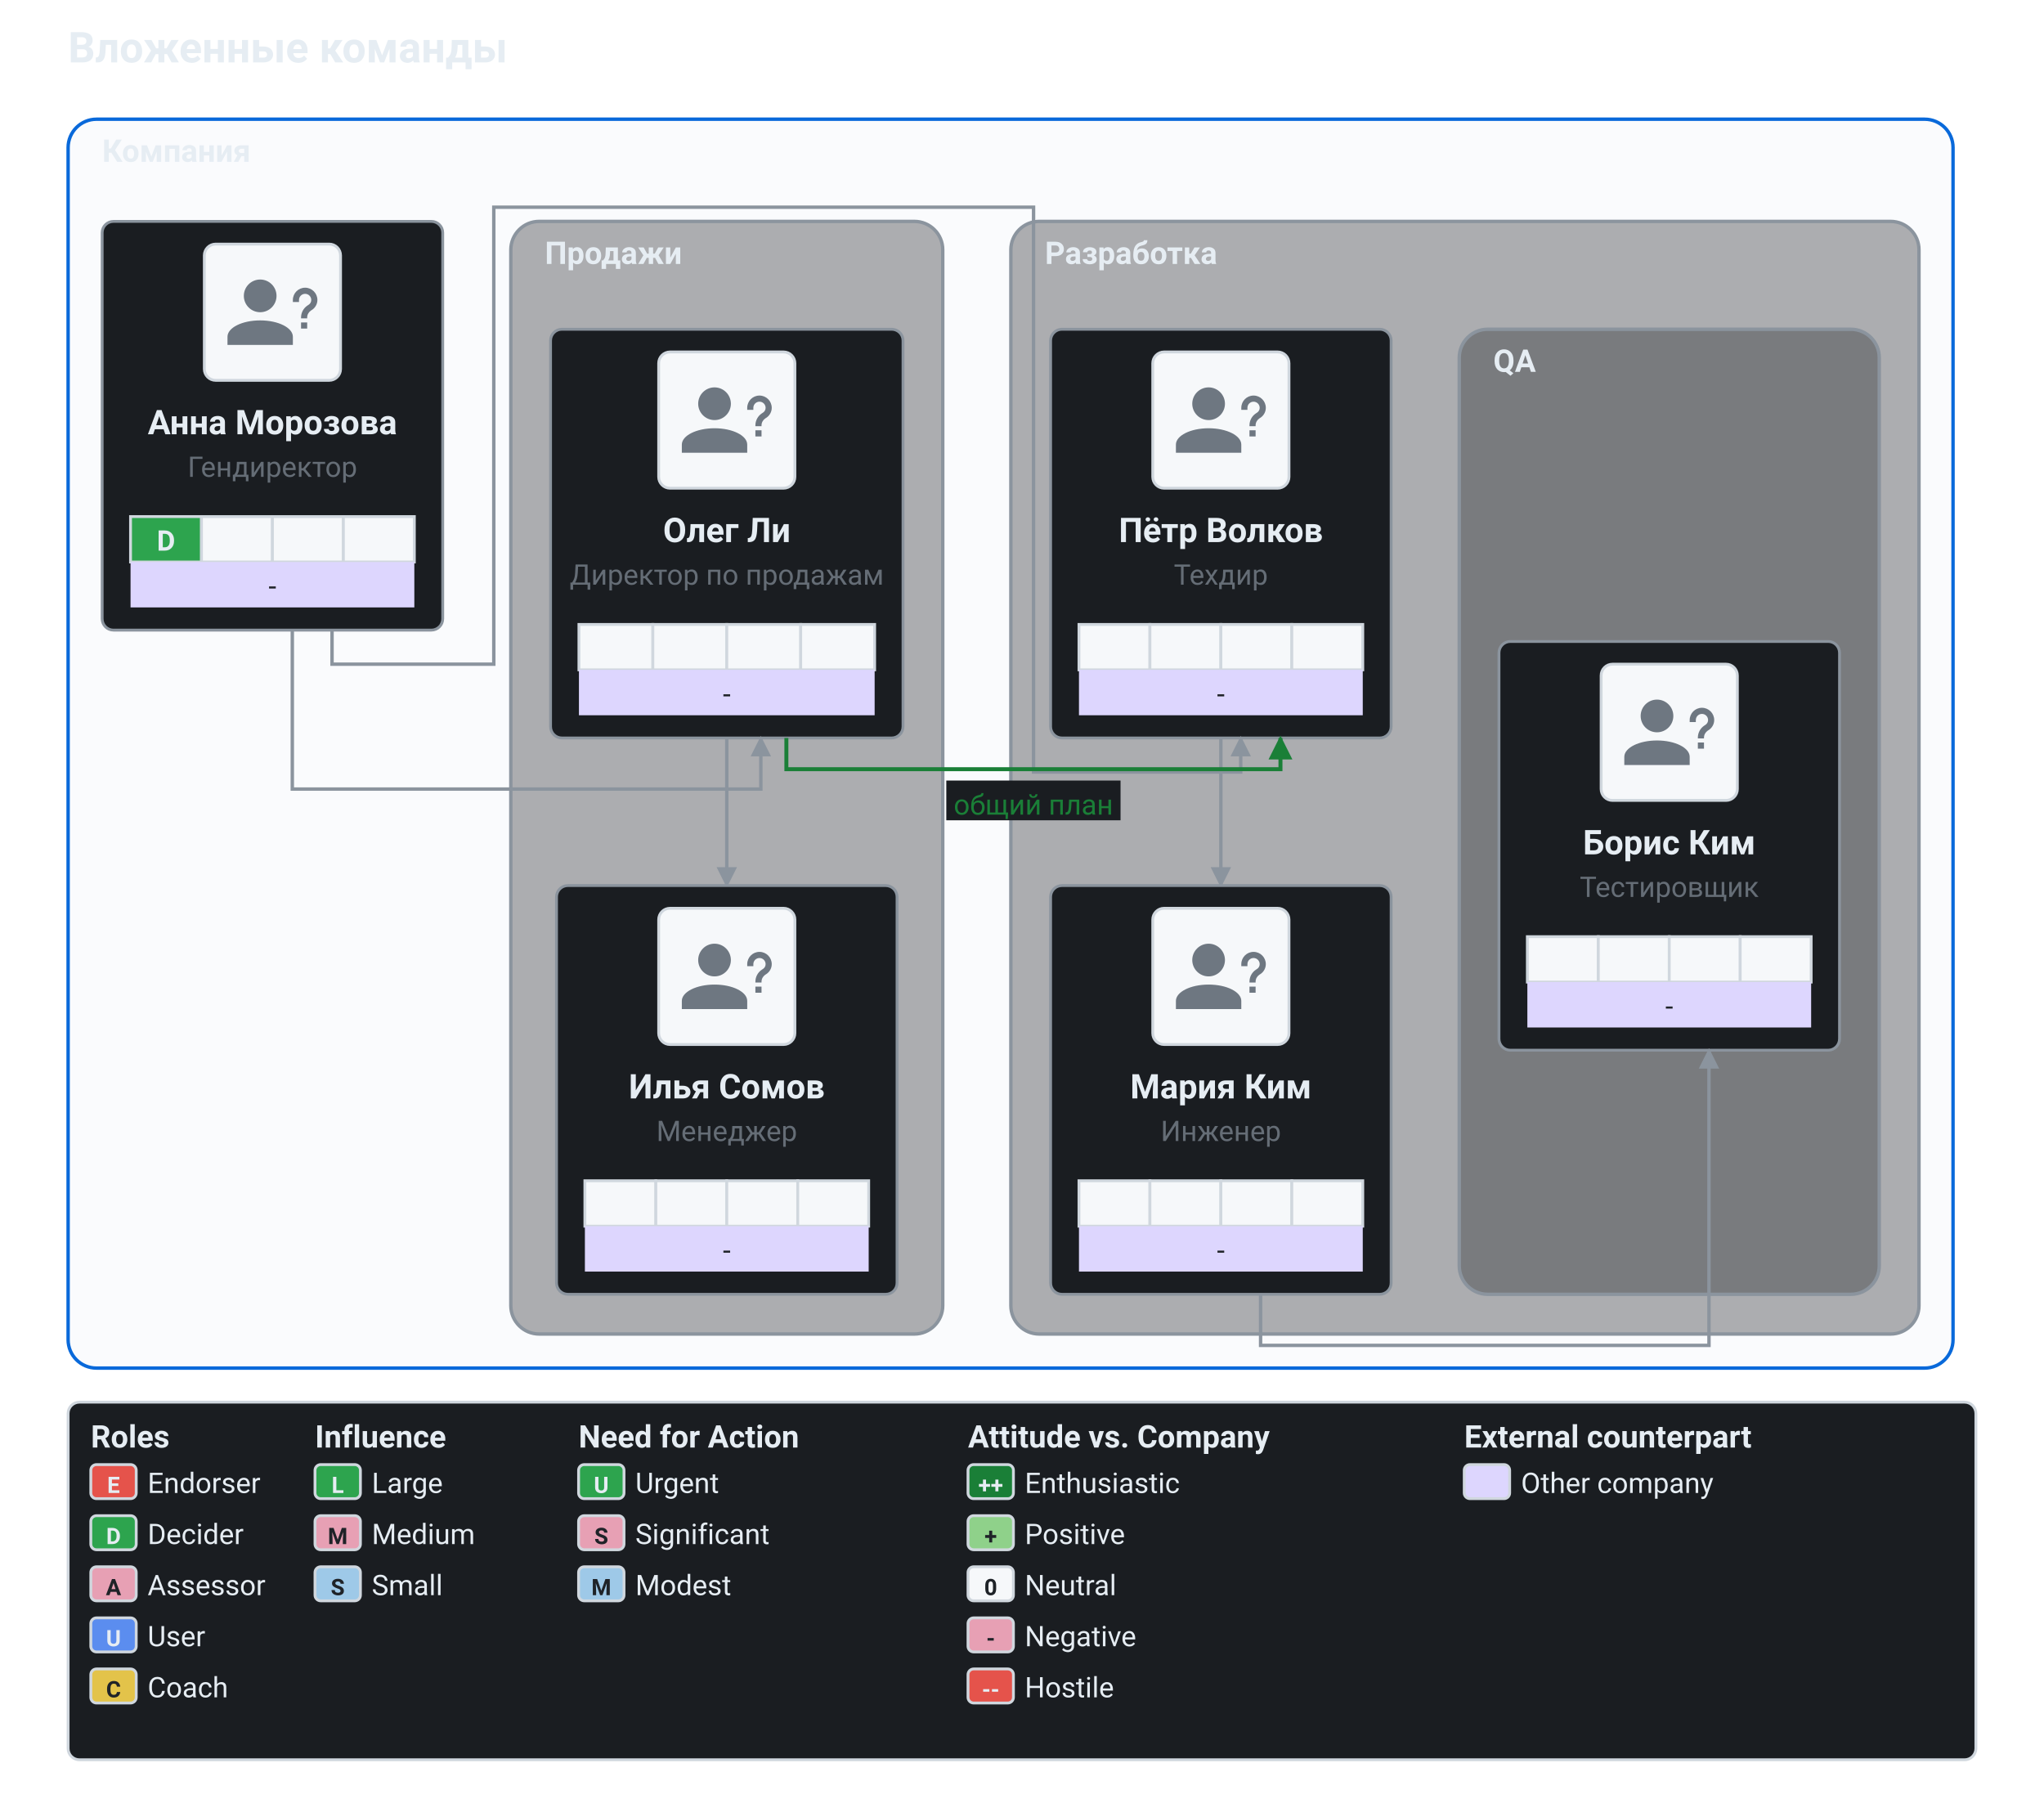
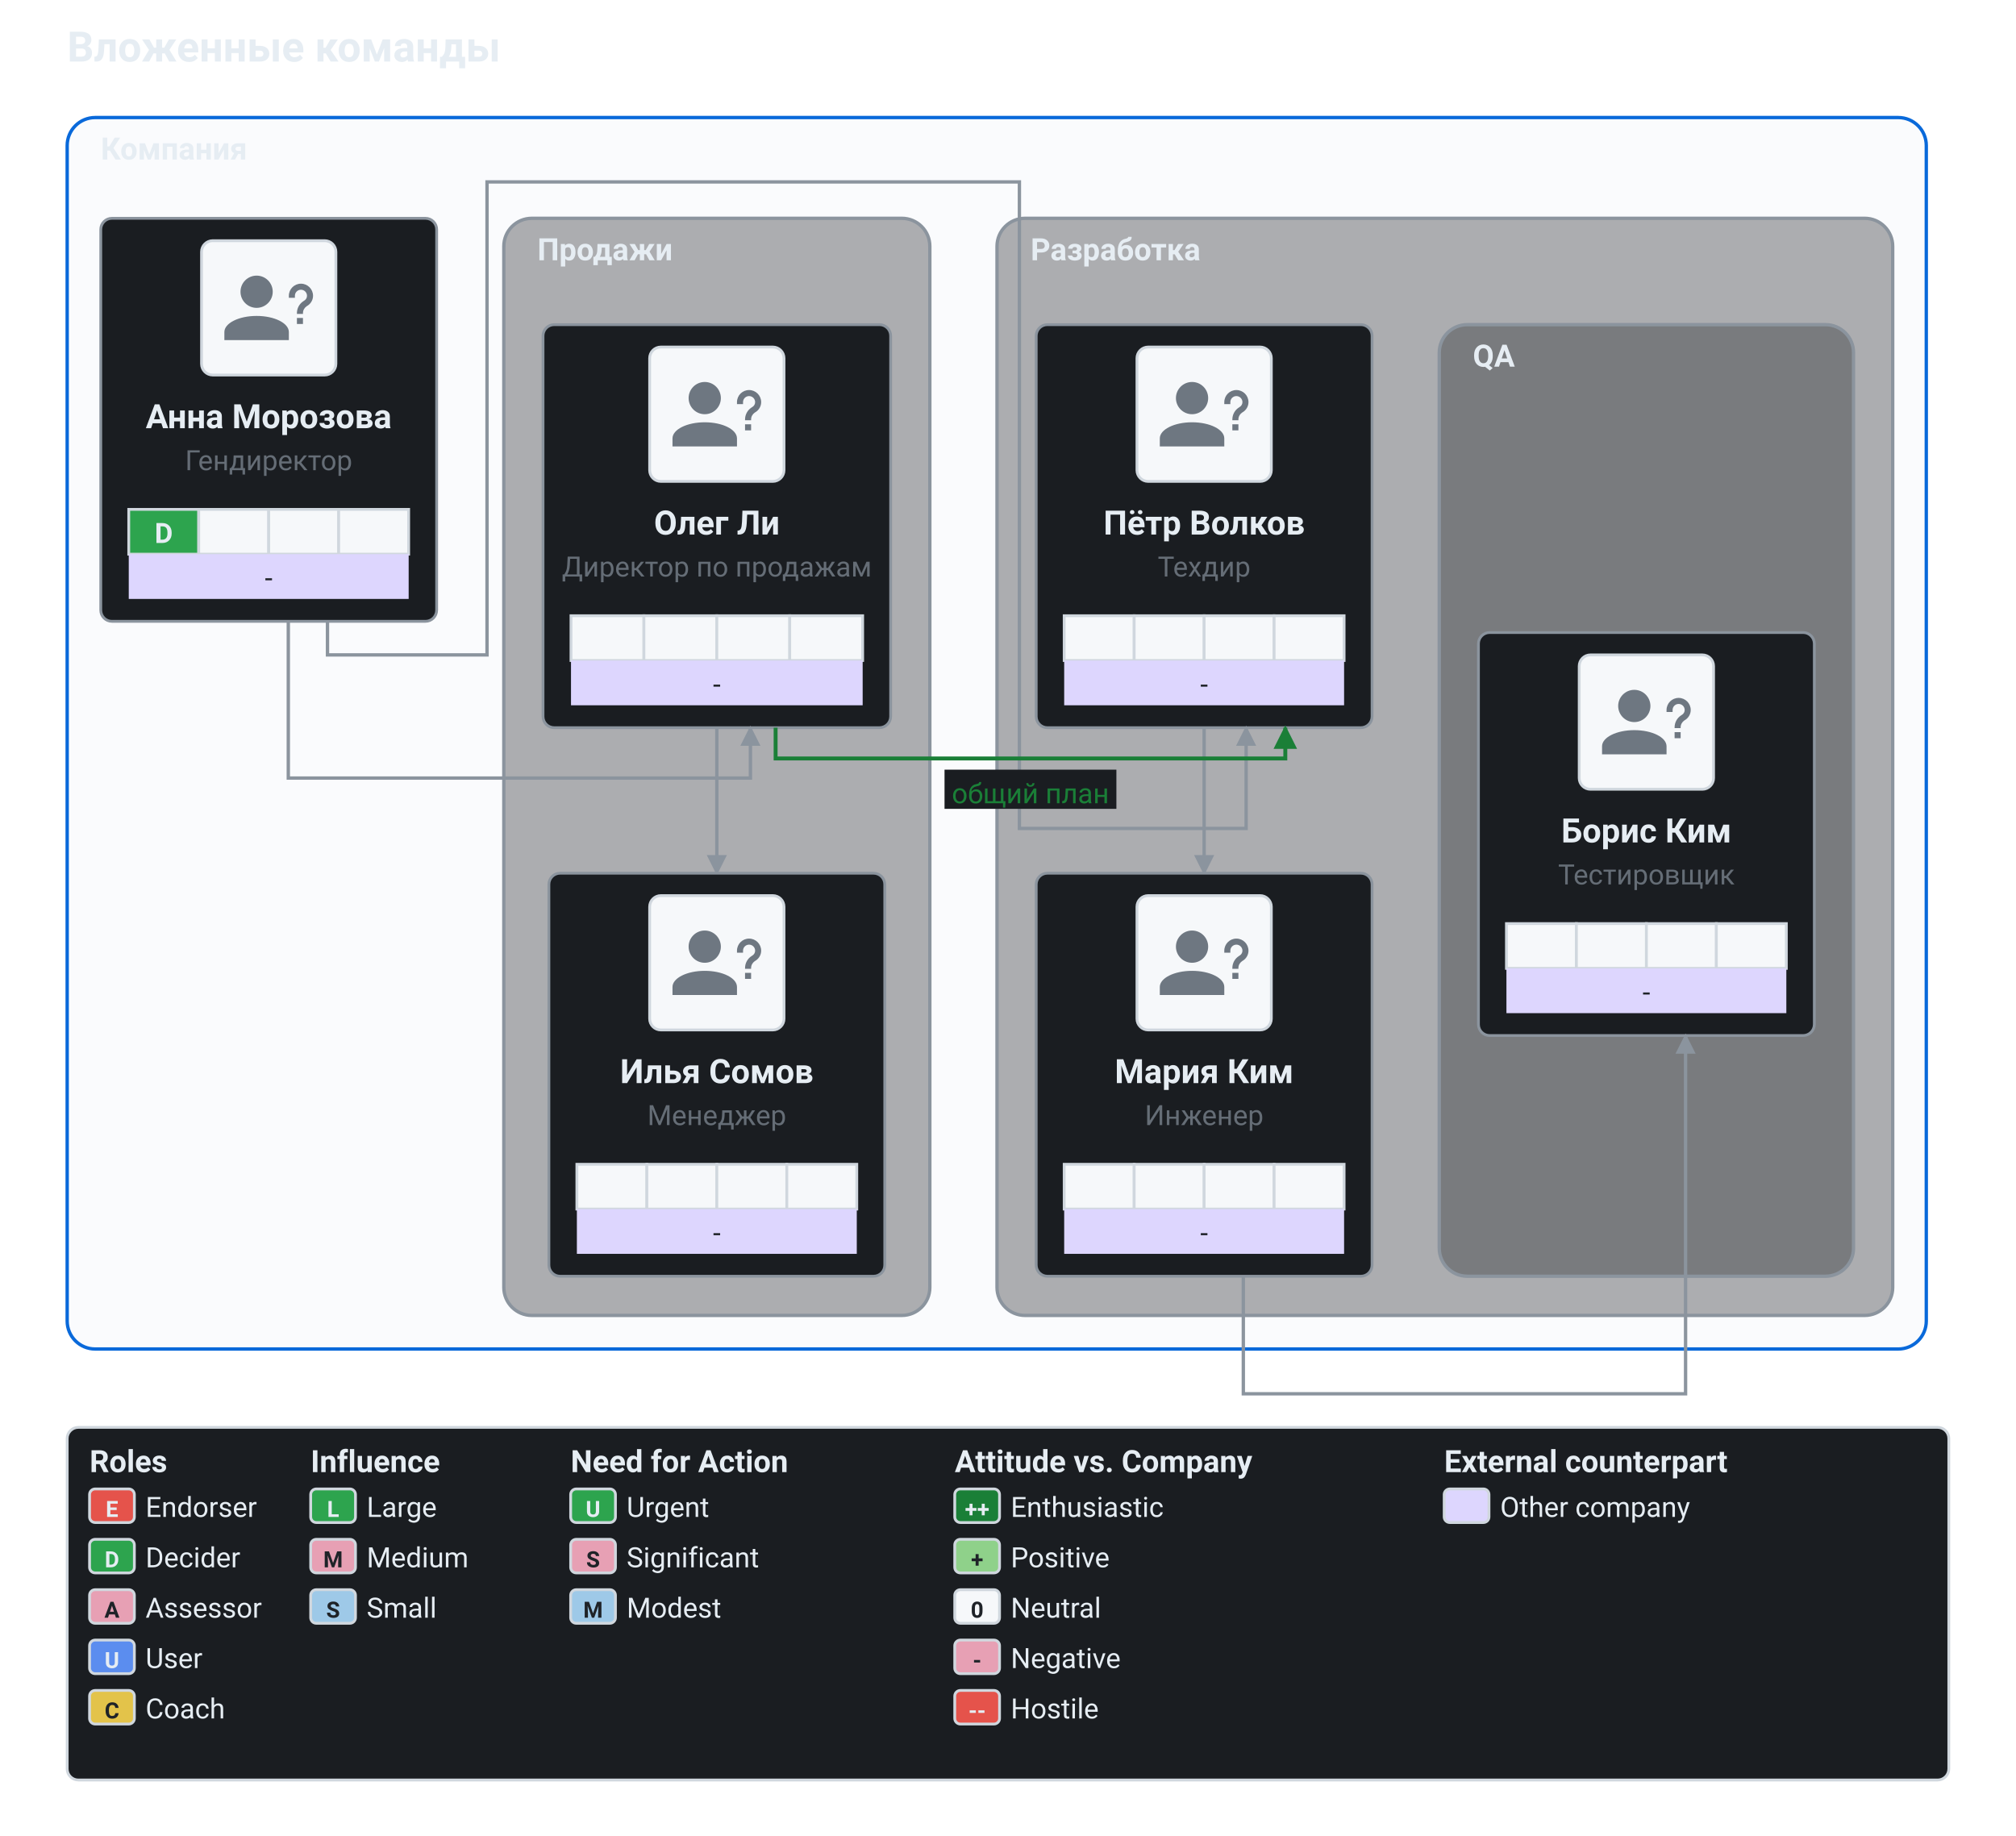
- <svg xmlns="http://www.w3.org/2000/svg" viewBox="0 0 720.25 640" width="720.25" height="640" role="img" font-family="system-ui, -apple-system, &quot;Segoe UI&quot;, Roboto, sans-serif">
+ <svg xmlns="http://www.w3.org/2000/svg" viewBox="0 0 720.25 656" width="720.25" height="656" role="img" font-family="system-ui, -apple-system, &quot;Segoe UI&quot;, Roboto, sans-serif">
  <text x="24" y="22" fill="#e6edf3" font-size="15" text-anchor="start" font-weight="700">Вложенные команды</text>
  <defs>
    <marker id="ext-pm-report" viewBox="0 0 10 10" refX="9" refY="5" markerWidth="6" markerHeight="6" orient="auto-start-reverse">
      <path d="M 0 0 L 10 5 L 0 10 z" fill="#8b949e" />
    </marker>
  </defs>
  <rect x="24" y="42" width="664.2" height="440" rx="10" ry="10" fill="#f6f8fa" fill-opacity="0.55" stroke="#0969da" stroke-width="1.2" data-team="powermap" data-team-id="company" />
  <text x="36" y="57" fill="#e6edf3" font-size="11" text-anchor="start" font-weight="600" data-team-label="1">Компания</text>
  <rect x="180" y="78" width="152.2" height="392" rx="10" ry="10" fill="#1a1d21" fill-opacity="0.35" stroke="#8b949e" stroke-width="1.2" data-team="powermap" data-team-id="company/sales" />
  <text x="192" y="93" fill="#e6edf3" font-size="11" text-anchor="start" font-weight="600" data-team-label="1">Продажи</text>
  <rect x="356.2" y="78" width="320" height="392" rx="10" ry="10" fill="#1a1d21" fill-opacity="0.35" stroke="#8b949e" stroke-width="1.2" data-team="powermap" data-team-id="company/dev" />
  <text x="368.2" y="93" fill="#e6edf3" font-size="11" text-anchor="start" font-weight="600" data-team-label="1">Разработка</text>
  <rect x="514.2" y="116" width="148" height="340" rx="10" ry="10" fill="#1a1d21" fill-opacity="0.35" stroke="#8b949e" stroke-width="1.2" data-team="powermap" data-team-id="company/dev/qa" />
  <text x="526.2" y="131" fill="#e6edf3" font-size="11" text-anchor="start" font-weight="600" data-team-label="1">QA</text>
  <path d="M 256.1 260 L 256.1 286 L 256.1 286 L 256.1 312" fill="none" stroke="#8b949e" stroke-width="1.2" marker-end="url(#ext-pm-report)" />
  <path d="M 430.2 260 L 430.2 286 L 430.2 286 L 430.2 312" fill="none" stroke="#8b949e" stroke-width="1.2" marker-end="url(#ext-pm-report)" />
  <rect x="36" y="78" width="120" height="144" fill="#1a1d21" stroke="#8b949e" stroke-width="1" rx="4" />
  <rect x="72" y="86" width="48" height="48" fill="#f6f8fa" stroke="#d0d7de" stroke-width="1" rx="4" />
  <g data-avatar="?" transform="translate(78.72 92.72) scale(1.44)">
    <path d="M13 8a4 4 0 0 1-4 4a4 4 0 0 1-4-4a4 4 0 0 1 4-4a4 4 0 0 1 4 4m4 10v2H1v-2c0-2.21 3.58-4 8-4s8 1.79 8 4m3.5-3.5V16H19v-1.5zm-2-5H17V9a3 3 0 0 1 3-3a3 3 0 0 1 3 3c0 .97-.5 1.88-1.29 2.41l-.3.19c-.57.4-.91 1.01-.91 1.7v.2H19v-.2c0-1.19.6-2.3 1.59-2.95l.29-.19c.39-.26.62-.69.62-1.16A1.5 1.5 0 0 0 20 7.5A1.5 1.5 0 0 0 18.5 9z" fill="#6e7781" />
  </g>
  <text x="96" y="153" fill="#e6edf3" font-size="12" text-anchor="middle" font-weight="700">Анна Морозова</text>
  <text x="96" y="168" fill="#656d76" font-size="10" text-anchor="middle">Гендиректор</text>
  <rect x="46" y="182" width="25" height="16" fill="#2da44e" stroke="#d0d7de" />
  <text x="58.5" y="194" fill="#e6edf3" font-size="10" text-anchor="middle" font-weight="700">D</text>
  <rect x="71" y="182" width="25" height="16" fill="#f6f8fa" stroke="#d0d7de" />
  <rect x="96" y="182" width="25" height="16" fill="#f6f8fa" stroke="#d0d7de" />
  <rect x="121" y="182" width="25" height="16" fill="#f6f8fa" stroke="#d0d7de" />
  <rect x="46" y="198" width="100" height="16" fill="#ddd6fe" />
  <text x="96" y="210" fill="#1f2328" font-size="10" text-anchor="middle">-</text>
  <rect x="194" y="116" width="124.2" height="144" fill="#1a1d21" stroke="#8b949e" stroke-width="1" rx="4" />
  <rect x="232.1" y="124" width="48" height="48" fill="#f6f8fa" stroke="#d0d7de" stroke-width="1" rx="4" />
  <g data-avatar="?" transform="translate(238.82 130.72) scale(1.44)">
    <path d="M13 8a4 4 0 0 1-4 4a4 4 0 0 1-4-4a4 4 0 0 1 4-4a4 4 0 0 1 4 4m4 10v2H1v-2c0-2.21 3.58-4 8-4s8 1.79 8 4m3.5-3.5V16H19v-1.5zm-2-5H17V9a3 3 0 0 1 3-3a3 3 0 0 1 3 3c0 .97-.5 1.88-1.29 2.41l-.3.19c-.57.4-.91 1.01-.91 1.7v.2H19v-.2c0-1.19.6-2.3 1.59-2.95l.29-.19c.39-.26.62-.69.62-1.16A1.5 1.5 0 0 0 20 7.5A1.5 1.5 0 0 0 18.5 9z" fill="#6e7781" />
  </g>
  <text x="256.1" y="191" fill="#e6edf3" font-size="12" text-anchor="middle" font-weight="700">Олег Ли</text>
  <text x="256.1" y="206" fill="#656d76" font-size="10" text-anchor="middle">Директор по продажам</text>
  <rect x="204" y="220" width="26.05" height="16" fill="#f6f8fa" stroke="#d0d7de" />
  <rect x="230.05" y="220" width="26.05" height="16" fill="#f6f8fa" stroke="#d0d7de" />
  <rect x="256.1" y="220" width="26.05" height="16" fill="#f6f8fa" stroke="#d0d7de" />
  <rect x="282.15" y="220" width="26.05" height="16" fill="#f6f8fa" stroke="#d0d7de" />
  <rect x="204" y="236" width="104.2" height="16" fill="#ddd6fe" />
  <text x="256.1" y="248" fill="#1f2328" font-size="10" text-anchor="middle">-</text>
  <rect x="196.1" y="312" width="120" height="144" fill="#1a1d21" stroke="#8b949e" stroke-width="1" rx="4" />
  <rect x="232.1" y="320" width="48" height="48" fill="#f6f8fa" stroke="#d0d7de" stroke-width="1" rx="4" />
  <g data-avatar="?" transform="translate(238.82 326.72) scale(1.44)">
    <path d="M13 8a4 4 0 0 1-4 4a4 4 0 0 1-4-4a4 4 0 0 1 4-4a4 4 0 0 1 4 4m4 10v2H1v-2c0-2.21 3.58-4 8-4s8 1.79 8 4m3.5-3.5V16H19v-1.5zm-2-5H17V9a3 3 0 0 1 3-3a3 3 0 0 1 3 3c0 .97-.5 1.88-1.29 2.41l-.3.19c-.57.4-.91 1.01-.91 1.7v.2H19v-.2c0-1.19.6-2.3 1.59-2.95l.29-.19c.39-.26.62-.69.62-1.16A1.5 1.5 0 0 0 20 7.5A1.5 1.5 0 0 0 18.5 9z" fill="#6e7781" />
  </g>
  <text x="256.1" y="387" fill="#e6edf3" font-size="12" text-anchor="middle" font-weight="700">Илья Сомов</text>
  <text x="256.1" y="402" fill="#656d76" font-size="10" text-anchor="middle">Менеджер</text>
  <rect x="206.1" y="416" width="25" height="16" fill="#f6f8fa" stroke="#d0d7de" />
  <rect x="231.1" y="416" width="25" height="16" fill="#f6f8fa" stroke="#d0d7de" />
  <rect x="256.1" y="416" width="25" height="16" fill="#f6f8fa" stroke="#d0d7de" />
  <rect x="281.1" y="416" width="25" height="16" fill="#f6f8fa" stroke="#d0d7de" />
  <rect x="206.1" y="432" width="100" height="16" fill="#ddd6fe" />
  <text x="256.1" y="444" fill="#1f2328" font-size="10" text-anchor="middle">-</text>
  <rect x="370.2" y="116" width="120" height="144" fill="#1a1d21" stroke="#8b949e" stroke-width="1" rx="4" />
  <rect x="406.2" y="124" width="48" height="48" fill="#f6f8fa" stroke="#d0d7de" stroke-width="1" rx="4" />
  <g data-avatar="?" transform="translate(412.92 130.72) scale(1.44)">
    <path d="M13 8a4 4 0 0 1-4 4a4 4 0 0 1-4-4a4 4 0 0 1 4-4a4 4 0 0 1 4 4m4 10v2H1v-2c0-2.21 3.58-4 8-4s8 1.79 8 4m3.5-3.5V16H19v-1.5zm-2-5H17V9a3 3 0 0 1 3-3a3 3 0 0 1 3 3c0 .97-.5 1.88-1.29 2.41l-.3.19c-.57.4-.91 1.01-.91 1.7v.2H19v-.2c0-1.19.6-2.3 1.59-2.95l.29-.19c.39-.26.62-.69.62-1.16A1.5 1.5 0 0 0 20 7.5A1.5 1.5 0 0 0 18.5 9z" fill="#6e7781" />
  </g>
  <text x="430.2" y="191" fill="#e6edf3" font-size="12" text-anchor="middle" font-weight="700">Пётр Волков</text>
  <text x="430.2" y="206" fill="#656d76" font-size="10" text-anchor="middle">Техдир</text>
  <rect x="380.2" y="220" width="25" height="16" fill="#f6f8fa" stroke="#d0d7de" />
  <rect x="405.2" y="220" width="25" height="16" fill="#f6f8fa" stroke="#d0d7de" />
  <rect x="430.2" y="220" width="25" height="16" fill="#f6f8fa" stroke="#d0d7de" />
  <rect x="455.2" y="220" width="25" height="16" fill="#f6f8fa" stroke="#d0d7de" />
  <rect x="380.2" y="236" width="100" height="16" fill="#ddd6fe" />
  <text x="430.2" y="248" fill="#1f2328" font-size="10" text-anchor="middle">-</text>
  <rect x="370.2" y="312" width="120" height="144" fill="#1a1d21" stroke="#8b949e" stroke-width="1" rx="4" />
  <rect x="406.2" y="320" width="48" height="48" fill="#f6f8fa" stroke="#d0d7de" stroke-width="1" rx="4" />
  <g data-avatar="?" transform="translate(412.92 326.72) scale(1.44)">
    <path d="M13 8a4 4 0 0 1-4 4a4 4 0 0 1-4-4a4 4 0 0 1 4-4a4 4 0 0 1 4 4m4 10v2H1v-2c0-2.21 3.58-4 8-4s8 1.79 8 4m3.5-3.5V16H19v-1.5zm-2-5H17V9a3 3 0 0 1 3-3a3 3 0 0 1 3 3c0 .97-.5 1.88-1.29 2.41l-.3.19c-.57.4-.91 1.01-.91 1.7v.2H19v-.2c0-1.19.6-2.3 1.59-2.95l.29-.19c.39-.26.62-.69.62-1.16A1.5 1.5 0 0 0 20 7.5A1.5 1.5 0 0 0 18.5 9z" fill="#6e7781" />
  </g>
  <text x="430.2" y="387" fill="#e6edf3" font-size="12" text-anchor="middle" font-weight="700">Мария Ким</text>
  <text x="430.2" y="402" fill="#656d76" font-size="10" text-anchor="middle">Инженер</text>
  <rect x="380.2" y="416" width="25" height="16" fill="#f6f8fa" stroke="#d0d7de" />
  <rect x="405.2" y="416" width="25" height="16" fill="#f6f8fa" stroke="#d0d7de" />
  <rect x="430.2" y="416" width="25" height="16" fill="#f6f8fa" stroke="#d0d7de" />
  <rect x="455.2" y="416" width="25" height="16" fill="#f6f8fa" stroke="#d0d7de" />
  <rect x="380.2" y="432" width="100" height="16" fill="#ddd6fe" />
  <text x="430.2" y="444" fill="#1f2328" font-size="10" text-anchor="middle">-</text>
  <rect x="528.2" y="226" width="120" height="144" fill="#1a1d21" stroke="#8b949e" stroke-width="1" rx="4" />
  <rect x="564.2" y="234" width="48" height="48" fill="#f6f8fa" stroke="#d0d7de" stroke-width="1" rx="4" />
  <g data-avatar="?" transform="translate(570.92 240.72) scale(1.44)">
    <path d="M13 8a4 4 0 0 1-4 4a4 4 0 0 1-4-4a4 4 0 0 1 4-4a4 4 0 0 1 4 4m4 10v2H1v-2c0-2.21 3.58-4 8-4s8 1.79 8 4m3.5-3.5V16H19v-1.5zm-2-5H17V9a3 3 0 0 1 3-3a3 3 0 0 1 3 3c0 .97-.5 1.88-1.29 2.41l-.3.19c-.57.4-.91 1.01-.91 1.7v.2H19v-.2c0-1.19.6-2.3 1.59-2.95l.29-.19c.39-.26.62-.69.62-1.16A1.5 1.5 0 0 0 20 7.5A1.5 1.5 0 0 0 18.5 9z" fill="#6e7781" />
  </g>
  <text x="588.2" y="301" fill="#e6edf3" font-size="12" text-anchor="middle" font-weight="700">Борис Ким</text>
  <text x="588.2" y="316" fill="#656d76" font-size="10" text-anchor="middle">Тестировщик</text>
  <rect x="538.2" y="330" width="25" height="16" fill="#f6f8fa" stroke="#d0d7de" />
  <rect x="563.2" y="330" width="25" height="16" fill="#f6f8fa" stroke="#d0d7de" />
  <rect x="588.2" y="330" width="25" height="16" fill="#f6f8fa" stroke="#d0d7de" />
  <rect x="613.2" y="330" width="25" height="16" fill="#f6f8fa" stroke="#d0d7de" />
  <rect x="538.2" y="346" width="100" height="16" fill="#ddd6fe" />
  <text x="588.2" y="358" fill="#1f2328" font-size="10" text-anchor="middle">-</text>
  <defs>
    <marker id="ext-pm-link-0" viewBox="0 0 10 10" refX="9" refY="5" markerWidth="6" markerHeight="6" orient="auto-start-reverse">
      <path d="M 0 0 L 10 5 L 0 10 z" fill="#8b949e" />
    </marker>
  </defs>
  <path d="M 103 222 L 103 278 L 268.1 278 L 268.1 260" fill="none" stroke="#8b949e" stroke-width="1.2" marker-end="url(#ext-pm-link-0)" />
  <defs>
    <marker id="ext-pm-link-1" viewBox="0 0 10 10" refX="9" refY="5" markerWidth="6" markerHeight="6" orient="auto-start-reverse">
      <path d="M 0 0 L 10 5 L 0 10 z" fill="#8b949e" />
    </marker>
  </defs>
-   <path d="M 117 222 L 117 234 L 174 234 L 174 73 L 364.2 73 L 364.2 272 L 437.2 272 L 437.2 260" fill="none" stroke="#8b949e" stroke-width="1.2" marker-end="url(#ext-pm-link-1)" />
+   <path d="M 117 222 L 117 234 L 174 234 L 174 65 L 364.2 65 L 364.2 296 L 445.2 296 L 445.2 260" fill="none" stroke="#8b949e" stroke-width="1.2" marker-end="url(#ext-pm-link-1)" />
  <defs>
    <marker id="ext-pm-link-2" viewBox="0 0 10 10" refX="9" refY="5" markerWidth="6" markerHeight="6" orient="auto-start-reverse">
      <path d="M 0 0 L 10 5 L 0 10 z" fill="#8b949e" />
    </marker>
  </defs>
-   <path d="M 444.2 456 L 444.2 474 L 602.2 474 L 602.2 370" fill="none" stroke="#8b949e" stroke-width="1.2" marker-end="url(#ext-pm-link-2)" />
+   <path d="M 444.2 456 L 444.2 498 L 602.2 498 L 602.2 370" fill="none" stroke="#8b949e" stroke-width="1.2" marker-end="url(#ext-pm-link-2)" />
  <defs>
    <marker id="ext-pm-link-3" viewBox="0 0 10 10" refX="9" refY="5" markerWidth="6" markerHeight="6" orient="auto-start-reverse">
      <path d="M 0 0 L 10 5 L 0 10 z" fill="#1a7f37" />
    </marker>
  </defs>
-   <path d="M 277.1 260 L 277.1 271 L 451.2 271 L 451.2 260" fill="none" stroke="#1a7f37" stroke-width="1.4" marker-end="url(#ext-pm-link-3)" />
-   <rect x="333.45" y="275" width="61.4" height="14" fill="#1a1d21" stroke="none" data-label-plate="1" />
-   <text x="364.15" y="287" fill="#1a7f37" font-size="10" text-anchor="middle" data-edge-label="1">общий план</text>
-   <rect x="24" y="494" width="672.25" height="126" fill="#1a1d21" stroke="#d0d7de" stroke-width="1" rx="4" data-legend="powermap" />
-   <text x="32" y="510" fill="#e6edf3" font-size="11" text-anchor="start" font-weight="700">Roles</text>
-   <rect x="32" y="516" width="16" height="12" fill="#e5534b" stroke="#d0d7de" rx="2" />
-   <text x="40" y="526" fill="#e6edf3" font-size="8" text-anchor="middle" font-weight="700">E</text>
-   <text x="52" y="526" fill="#e6edf3" font-size="10" text-anchor="start">Endorser</text>
-   <rect x="32" y="534" width="16" height="12" fill="#2da44e" stroke="#d0d7de" rx="2" />
-   <text x="40" y="544" fill="#e6edf3" font-size="8" text-anchor="middle" font-weight="700">D</text>
-   <text x="52" y="544" fill="#e6edf3" font-size="10" text-anchor="start">Decider</text>
-   <rect x="32" y="552" width="16" height="12" fill="#e7a0b4" stroke="#d0d7de" rx="2" />
-   <text x="40" y="562" fill="#1f2328" font-size="8" text-anchor="middle" font-weight="700">A</text>
-   <text x="52" y="562" fill="#e6edf3" font-size="10" text-anchor="start">Assessor</text>
-   <rect x="32" y="570" width="16" height="12" fill="#5b8def" stroke="#d0d7de" rx="2" />
-   <text x="40" y="580" fill="#e6edf3" font-size="8" text-anchor="middle" font-weight="700">U</text>
-   <text x="52" y="580" fill="#e6edf3" font-size="10" text-anchor="start">User</text>
-   <rect x="32" y="588" width="16" height="12" fill="#e3c34a" stroke="#d0d7de" rx="2" />
-   <text x="40" y="598" fill="#1f2328" font-size="8" text-anchor="middle" font-weight="700">C</text>
-   <text x="52" y="598" fill="#e6edf3" font-size="10" text-anchor="start">Coach</text>
-   <text x="111" y="510" fill="#e6edf3" font-size="11" text-anchor="start" font-weight="700">Influence</text>
-   <rect x="111" y="516" width="16" height="12" fill="#2da44e" stroke="#d0d7de" rx="2" />
-   <text x="119" y="526" fill="#e6edf3" font-size="8" text-anchor="middle" font-weight="700">L</text>
-   <text x="131" y="526" fill="#e6edf3" font-size="10" text-anchor="start">Large</text>
-   <rect x="111" y="534" width="16" height="12" fill="#e7a0b4" stroke="#d0d7de" rx="2" />
-   <text x="119" y="544" fill="#1f2328" font-size="8" text-anchor="middle" font-weight="700">M</text>
-   <text x="131" y="544" fill="#e6edf3" font-size="10" text-anchor="start">Medium</text>
-   <rect x="111" y="552" width="16" height="12" fill="#9ec9e8" stroke="#d0d7de" rx="2" />
-   <text x="119" y="562" fill="#1f2328" font-size="8" text-anchor="middle" font-weight="700">S</text>
-   <text x="131" y="562" fill="#e6edf3" font-size="10" text-anchor="start">Small</text>
-   <text x="203.88" y="510" fill="#e6edf3" font-size="11" text-anchor="start" font-weight="700">Need for Action</text>
-   <rect x="203.88" y="516" width="16" height="12" fill="#2da44e" stroke="#d0d7de" rx="2" />
-   <text x="211.88" y="526" fill="#e6edf3" font-size="8" text-anchor="middle" font-weight="700">U</text>
-   <text x="223.88" y="526" fill="#e6edf3" font-size="10" text-anchor="start">Urgent</text>
-   <rect x="203.88" y="534" width="16" height="12" fill="#e7a0b4" stroke="#d0d7de" rx="2" />
-   <text x="211.88" y="544" fill="#1f2328" font-size="8" text-anchor="middle" font-weight="700">S</text>
-   <text x="223.88" y="544" fill="#e6edf3" font-size="10" text-anchor="start">Significant</text>
-   <rect x="203.88" y="552" width="16" height="12" fill="#9ec9e8" stroke="#d0d7de" rx="2" />
-   <text x="211.88" y="562" fill="#1f2328" font-size="8" text-anchor="middle" font-weight="700">M</text>
-   <text x="223.88" y="562" fill="#e6edf3" font-size="10" text-anchor="start">Modest</text>
-   <text x="341.1" y="510" fill="#e6edf3" font-size="11" text-anchor="start" font-weight="700">Attitude vs. Company</text>
-   <rect x="341.1" y="516" width="16" height="12" fill="#1a7f37" stroke="#d0d7de" rx="2" />
-   <text x="349.1" y="526" fill="#e6edf3" font-size="8" text-anchor="middle" font-weight="700">++</text>
-   <text x="361.1" y="526" fill="#e6edf3" font-size="10" text-anchor="start">Enthusiastic</text>
-   <rect x="341.1" y="534" width="16" height="12" fill="#8fd18a" stroke="#d0d7de" rx="2" />
-   <text x="349.1" y="544" fill="#1f2328" font-size="8" text-anchor="middle" font-weight="700">+</text>
-   <text x="361.1" y="544" fill="#e6edf3" font-size="10" text-anchor="start">Positive</text>
-   <rect x="341.1" y="552" width="16" height="12" fill="#f6f8fa" stroke="#d0d7de" rx="2" />
-   <text x="349.1" y="562" fill="#1f2328" font-size="8" text-anchor="middle" font-weight="700">0</text>
-   <text x="361.1" y="562" fill="#e6edf3" font-size="10" text-anchor="start">Neutral</text>
-   <rect x="341.1" y="570" width="16" height="12" fill="#e7a0b4" stroke="#d0d7de" rx="2" />
-   <text x="349.1" y="580" fill="#1f2328" font-size="8" text-anchor="middle" font-weight="700">-</text>
-   <text x="361.1" y="580" fill="#e6edf3" font-size="10" text-anchor="start">Negative</text>
-   <rect x="341.1" y="588" width="16" height="12" fill="#e5534b" stroke="#d0d7de" rx="2" />
-   <text x="349.1" y="598" fill="#e6edf3" font-size="8" text-anchor="middle" font-weight="700">--</text>
-   <text x="361.1" y="598" fill="#e6edf3" font-size="10" text-anchor="start">Hostile</text>
-   <text x="515.96" y="510" fill="#e6edf3" font-size="11" text-anchor="start" font-weight="700">External counterpart</text>
-   <rect x="515.96" y="516" width="16" height="12" fill="#ddd6fe" stroke="#d0d7de" rx="2" />
-   <text x="535.96" y="526" fill="#e6edf3" font-size="10" text-anchor="start">Other company</text>
+   <path d="M 277.1 260 L 277.1 271 L 459.2 271 L 459.2 260" fill="none" stroke="#1a7f37" stroke-width="1.4" marker-end="url(#ext-pm-link-3)" />
+   <rect x="337.45" y="275" width="61.4" height="14" fill="#1a1d21" stroke="none" data-label-plate="1" />
+   <text x="368.15" y="287" fill="#1a7f37" font-size="10" text-anchor="middle" data-edge-label="1">общий план</text>
+   <rect x="24" y="510" width="672.25" height="126" fill="#1a1d21" stroke="#d0d7de" stroke-width="1" rx="4" data-legend="powermap" />
+   <text x="32" y="526" fill="#e6edf3" font-size="11" text-anchor="start" font-weight="700">Roles</text>
+   <rect x="32" y="532" width="16" height="12" fill="#e5534b" stroke="#d0d7de" rx="2" />
+   <text x="40" y="542" fill="#e6edf3" font-size="8" text-anchor="middle" font-weight="700">E</text>
+   <text x="52" y="542" fill="#e6edf3" font-size="10" text-anchor="start">Endorser</text>
+   <rect x="32" y="550" width="16" height="12" fill="#2da44e" stroke="#d0d7de" rx="2" />
+   <text x="40" y="560" fill="#e6edf3" font-size="8" text-anchor="middle" font-weight="700">D</text>
+   <text x="52" y="560" fill="#e6edf3" font-size="10" text-anchor="start">Decider</text>
+   <rect x="32" y="568" width="16" height="12" fill="#e7a0b4" stroke="#d0d7de" rx="2" />
+   <text x="40" y="578" fill="#1f2328" font-size="8" text-anchor="middle" font-weight="700">A</text>
+   <text x="52" y="578" fill="#e6edf3" font-size="10" text-anchor="start">Assessor</text>
+   <rect x="32" y="586" width="16" height="12" fill="#5b8def" stroke="#d0d7de" rx="2" />
+   <text x="40" y="596" fill="#e6edf3" font-size="8" text-anchor="middle" font-weight="700">U</text>
+   <text x="52" y="596" fill="#e6edf3" font-size="10" text-anchor="start">User</text>
+   <rect x="32" y="604" width="16" height="12" fill="#e3c34a" stroke="#d0d7de" rx="2" />
+   <text x="40" y="614" fill="#1f2328" font-size="8" text-anchor="middle" font-weight="700">C</text>
+   <text x="52" y="614" fill="#e6edf3" font-size="10" text-anchor="start">Coach</text>
+   <text x="111" y="526" fill="#e6edf3" font-size="11" text-anchor="start" font-weight="700">Influence</text>
+   <rect x="111" y="532" width="16" height="12" fill="#2da44e" stroke="#d0d7de" rx="2" />
+   <text x="119" y="542" fill="#e6edf3" font-size="8" text-anchor="middle" font-weight="700">L</text>
+   <text x="131" y="542" fill="#e6edf3" font-size="10" text-anchor="start">Large</text>
+   <rect x="111" y="550" width="16" height="12" fill="#e7a0b4" stroke="#d0d7de" rx="2" />
+   <text x="119" y="560" fill="#1f2328" font-size="8" text-anchor="middle" font-weight="700">M</text>
+   <text x="131" y="560" fill="#e6edf3" font-size="10" text-anchor="start">Medium</text>
+   <rect x="111" y="568" width="16" height="12" fill="#9ec9e8" stroke="#d0d7de" rx="2" />
+   <text x="119" y="578" fill="#1f2328" font-size="8" text-anchor="middle" font-weight="700">S</text>
+   <text x="131" y="578" fill="#e6edf3" font-size="10" text-anchor="start">Small</text>
+   <text x="203.88" y="526" fill="#e6edf3" font-size="11" text-anchor="start" font-weight="700">Need for Action</text>
+   <rect x="203.88" y="532" width="16" height="12" fill="#2da44e" stroke="#d0d7de" rx="2" />
+   <text x="211.88" y="542" fill="#e6edf3" font-size="8" text-anchor="middle" font-weight="700">U</text>
+   <text x="223.88" y="542" fill="#e6edf3" font-size="10" text-anchor="start">Urgent</text>
+   <rect x="203.88" y="550" width="16" height="12" fill="#e7a0b4" stroke="#d0d7de" rx="2" />
+   <text x="211.88" y="560" fill="#1f2328" font-size="8" text-anchor="middle" font-weight="700">S</text>
+   <text x="223.88" y="560" fill="#e6edf3" font-size="10" text-anchor="start">Significant</text>
+   <rect x="203.88" y="568" width="16" height="12" fill="#9ec9e8" stroke="#d0d7de" rx="2" />
+   <text x="211.88" y="578" fill="#1f2328" font-size="8" text-anchor="middle" font-weight="700">M</text>
+   <text x="223.88" y="578" fill="#e6edf3" font-size="10" text-anchor="start">Modest</text>
+   <text x="341.1" y="526" fill="#e6edf3" font-size="11" text-anchor="start" font-weight="700">Attitude vs. Company</text>
+   <rect x="341.1" y="532" width="16" height="12" fill="#1a7f37" stroke="#d0d7de" rx="2" />
+   <text x="349.1" y="542" fill="#e6edf3" font-size="8" text-anchor="middle" font-weight="700">++</text>
+   <text x="361.1" y="542" fill="#e6edf3" font-size="10" text-anchor="start">Enthusiastic</text>
+   <rect x="341.1" y="550" width="16" height="12" fill="#8fd18a" stroke="#d0d7de" rx="2" />
+   <text x="349.1" y="560" fill="#1f2328" font-size="8" text-anchor="middle" font-weight="700">+</text>
+   <text x="361.1" y="560" fill="#e6edf3" font-size="10" text-anchor="start">Positive</text>
+   <rect x="341.1" y="568" width="16" height="12" fill="#f6f8fa" stroke="#d0d7de" rx="2" />
+   <text x="349.1" y="578" fill="#1f2328" font-size="8" text-anchor="middle" font-weight="700">0</text>
+   <text x="361.1" y="578" fill="#e6edf3" font-size="10" text-anchor="start">Neutral</text>
+   <rect x="341.1" y="586" width="16" height="12" fill="#e7a0b4" stroke="#d0d7de" rx="2" />
+   <text x="349.1" y="596" fill="#1f2328" font-size="8" text-anchor="middle" font-weight="700">-</text>
+   <text x="361.1" y="596" fill="#e6edf3" font-size="10" text-anchor="start">Negative</text>
+   <rect x="341.1" y="604" width="16" height="12" fill="#e5534b" stroke="#d0d7de" rx="2" />
+   <text x="349.1" y="614" fill="#e6edf3" font-size="8" text-anchor="middle" font-weight="700">--</text>
+   <text x="361.1" y="614" fill="#e6edf3" font-size="10" text-anchor="start">Hostile</text>
+   <text x="515.96" y="526" fill="#e6edf3" font-size="11" text-anchor="start" font-weight="700">External counterpart</text>
+   <rect x="515.96" y="532" width="16" height="12" fill="#ddd6fe" stroke="#d0d7de" rx="2" />
+   <text x="535.96" y="542" fill="#e6edf3" font-size="10" text-anchor="start">Other company</text>
</svg>
